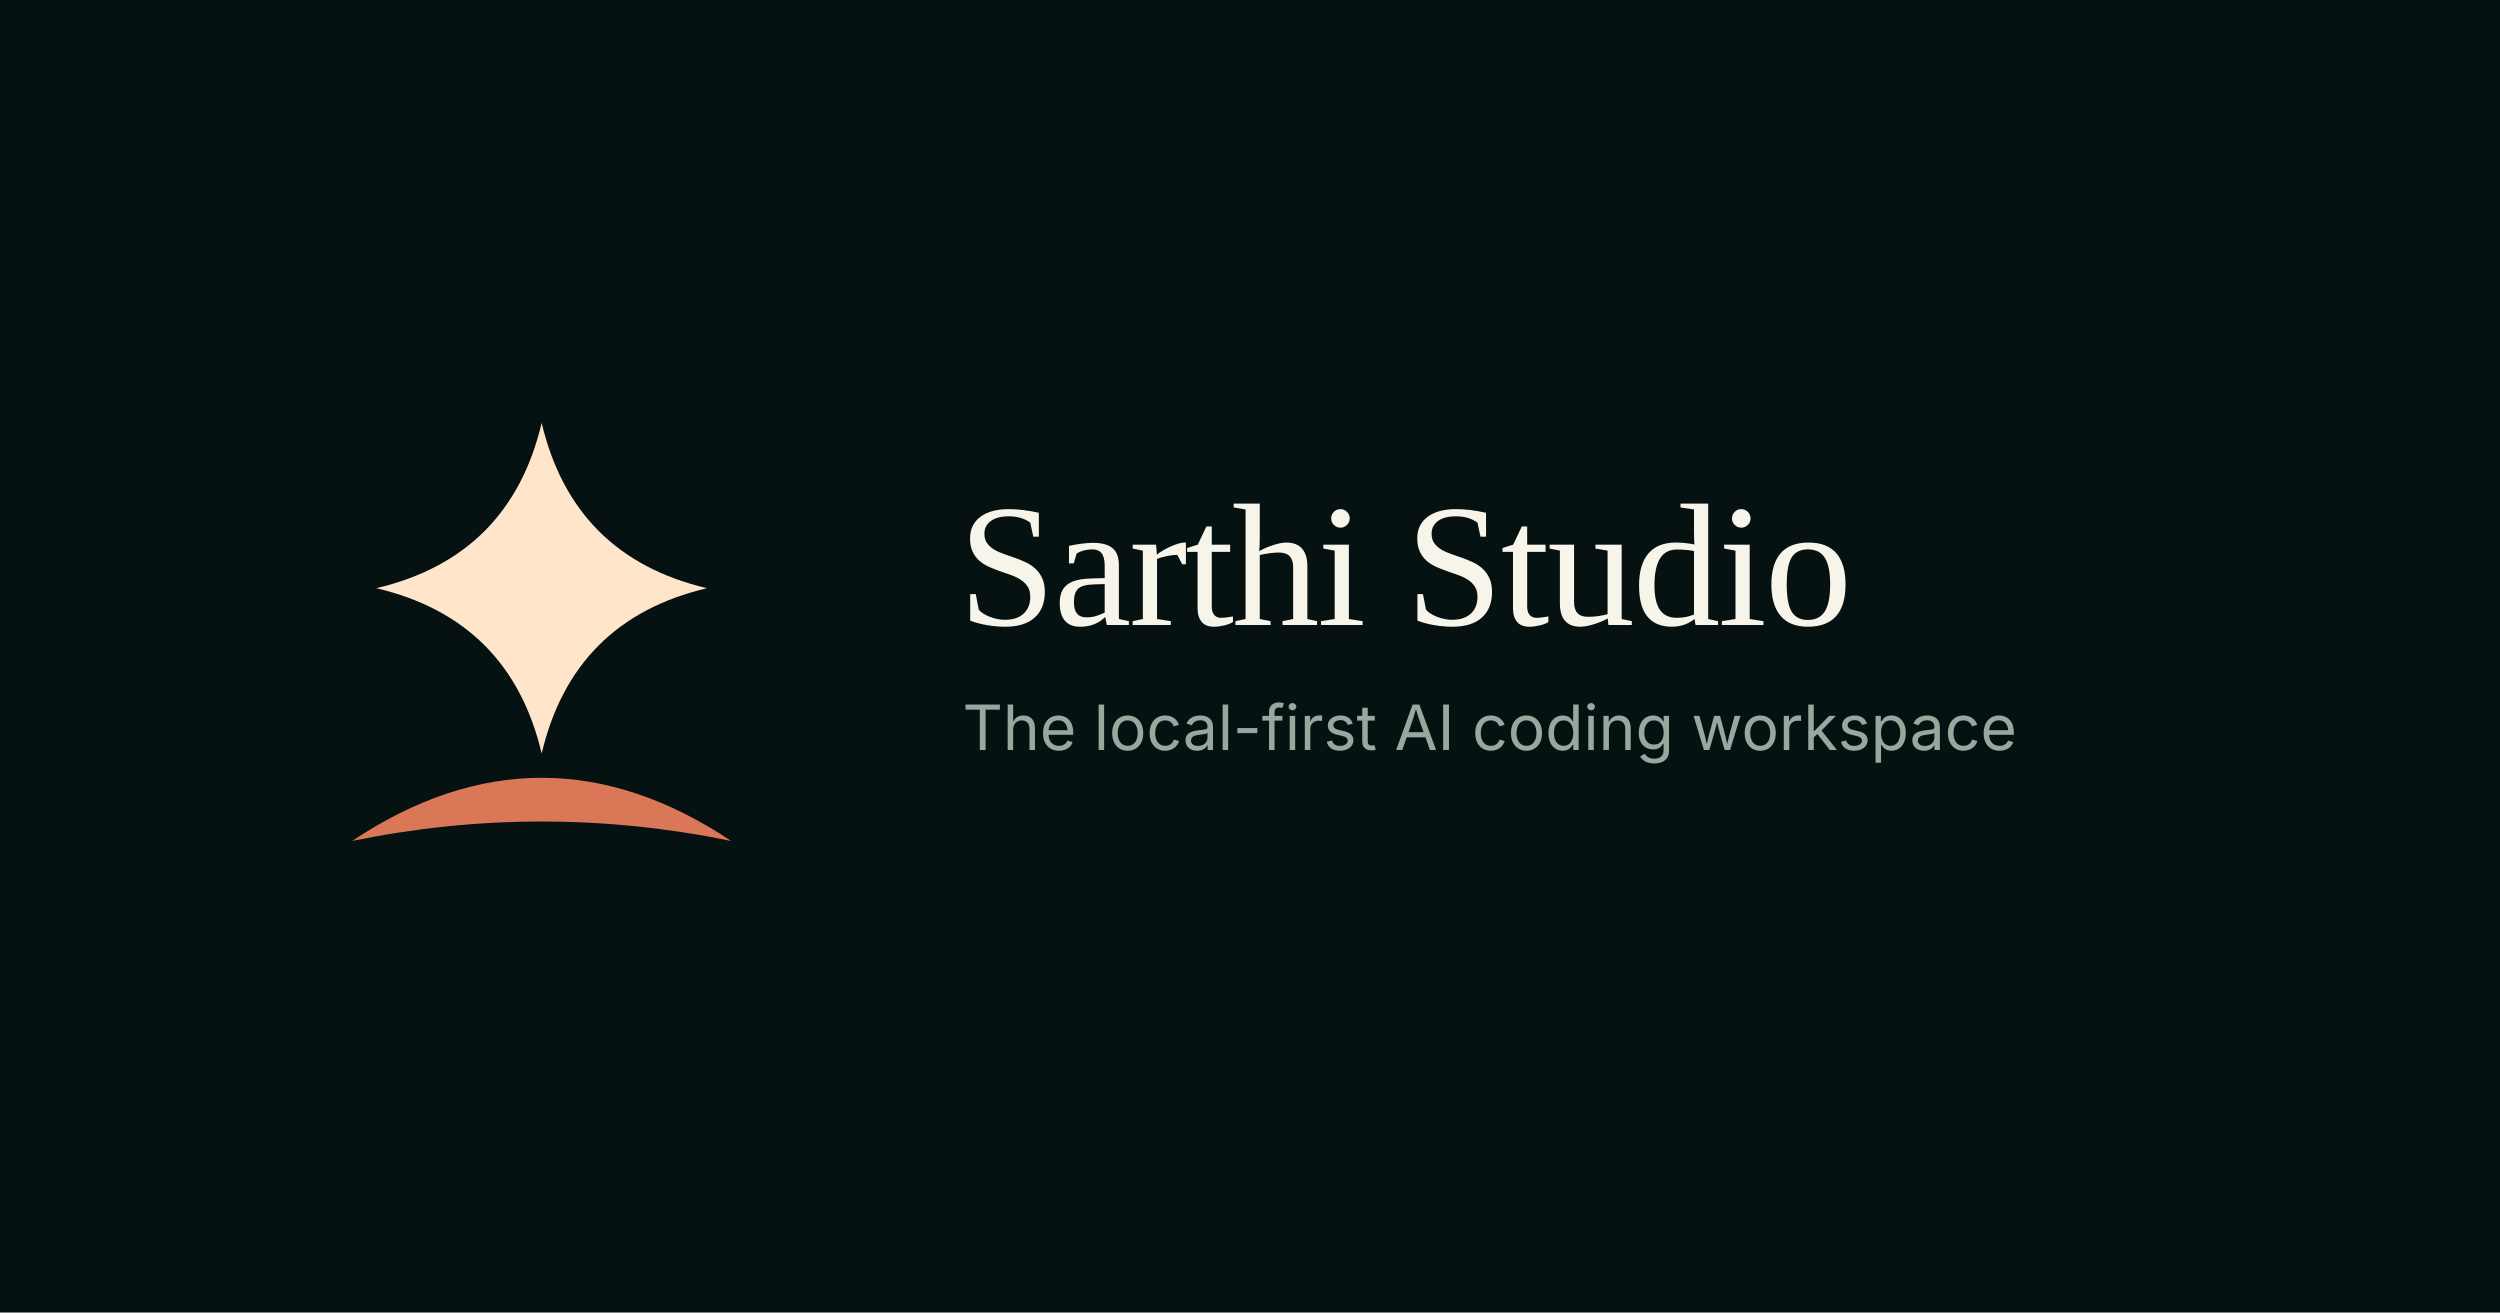
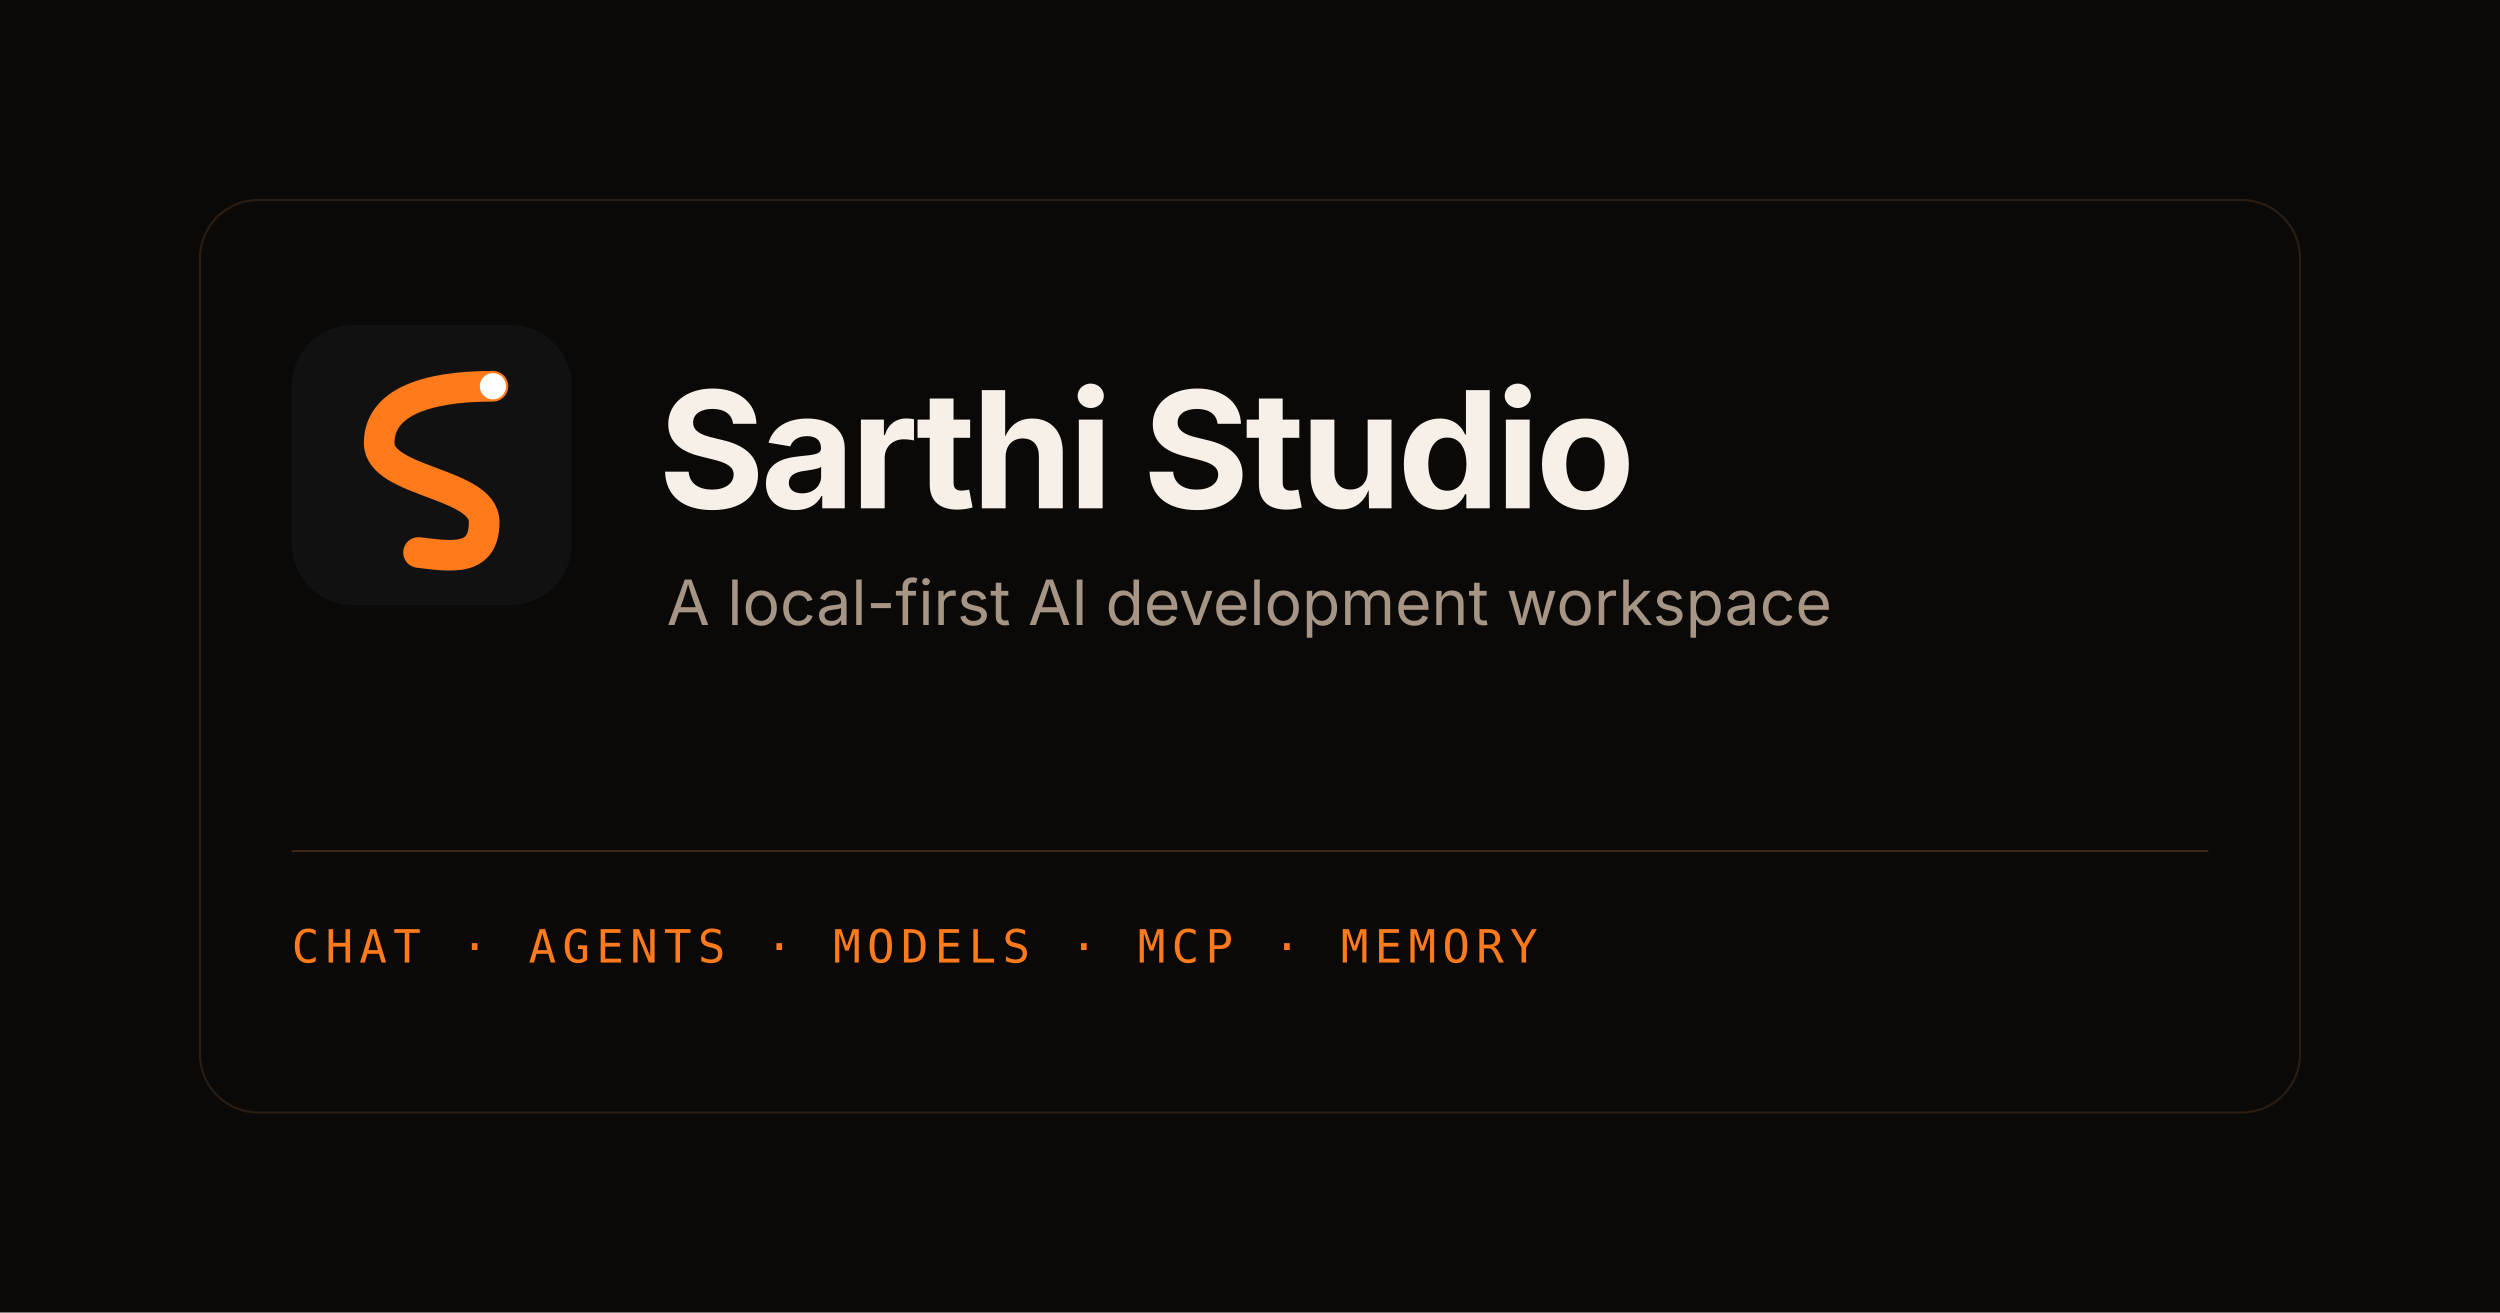
<svg xmlns="http://www.w3.org/2000/svg" viewBox="0 0 1200 630" width="1200" height="630" role="img" aria-label="Sarthi Studio">
-   <rect width="1200" height="630" fill="#061111" />
-   <g transform="translate(120 175) scale(11.6667)">
-     <path d="M12 2.4Q13.3 7.9 18.8 9.2Q13.3 10.5 12 16Q10.7 10.5 5.2 9.2Q10.7 7.9 12 2.4Z" fill="#ffe6cb" />
-     <path d="M4.2 19.6Q12 14.4 19.8 19.6Q12 18.0 4.2 19.6Z" fill="#d97757" />
+   <rect width="1200" height="630" fill="#0a0908" />
+   <rect x="96" y="96" width="1008" height="438" rx="28" fill="none" stroke="#2a1d13" />
+   <g transform="translate(140 156) scale(1.05)">
+     <rect width="128" height="128" rx="28" fill="#111111" />
+     <g transform="translate(64 64) translate(-64 -74)">
+       <path d="M92 38C60 38 40 46 40 64s48 18 48 36-14 16-30 14" fill="none" stroke="#FF7A1A" stroke-width="14" stroke-linecap="round" stroke-linejoin="round" />
+       <circle cx="92" cy="38" r="6" fill="#FFFFFF" />
+     </g>
  </g>
-   <text x="460" y="300" font-family="Georgia, 'Times New Roman', serif" font-size="84" fill="#f7f4ea" letter-spacing="-1">Sarthi Studio</text>
-   <text x="462" y="360" font-family="Inter, system-ui, sans-serif" font-size="30" fill="#9aa79f">The local-first AI coding workspace</text>
+   <text x="316" y="244" font-family="Inter, 'Segoe UI', system-ui, sans-serif" font-size="78" font-weight="700" letter-spacing="-2" fill="#f7f0e8">Sarthi Studio</text>
+   <text x="320" y="300" font-family="Inter, 'Segoe UI', system-ui, sans-serif" font-size="30" fill="#a69585">A local-first AI development workspace</text>
+   <rect x="140" y="408" width="920" height="1" fill="#3a2617" />
+   <text x="140" y="462" font-family="ui-monospace, SFMono-Regular, Menlo, monospace" font-size="22" letter-spacing="3" fill="#FF7A1A">CHAT · AGENTS · MODELS · MCP · MEMORY</text>
</svg>
